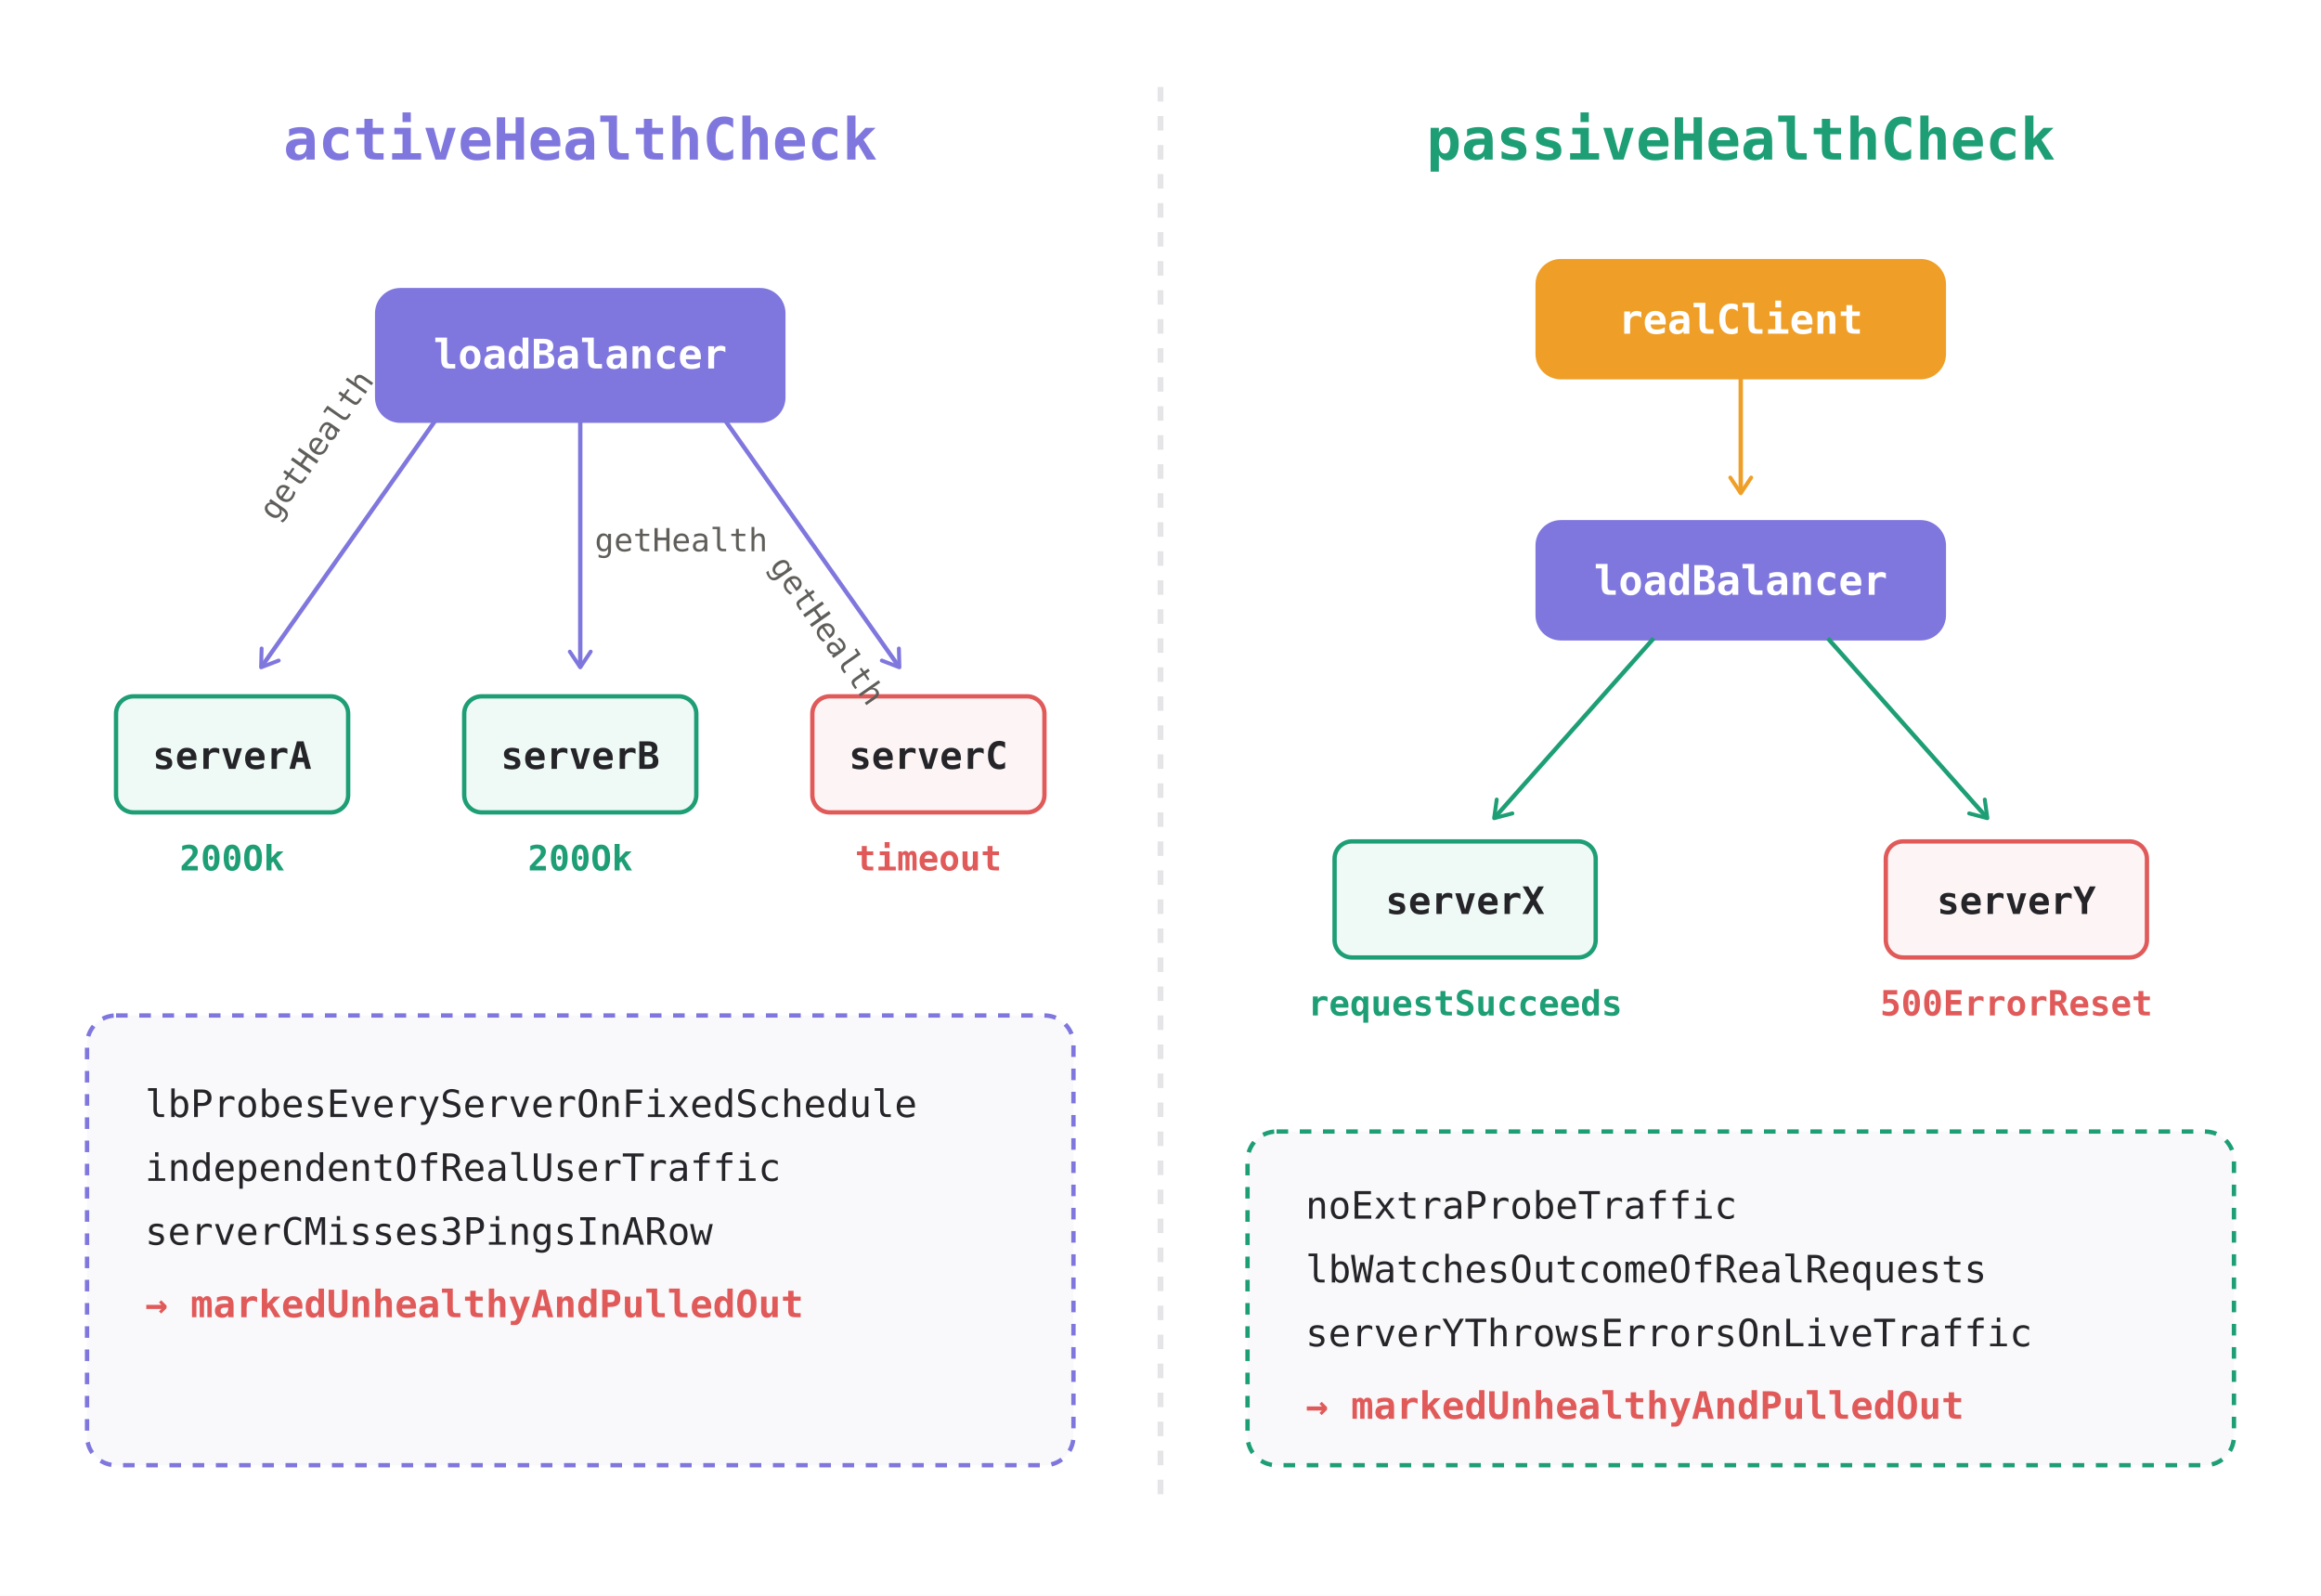
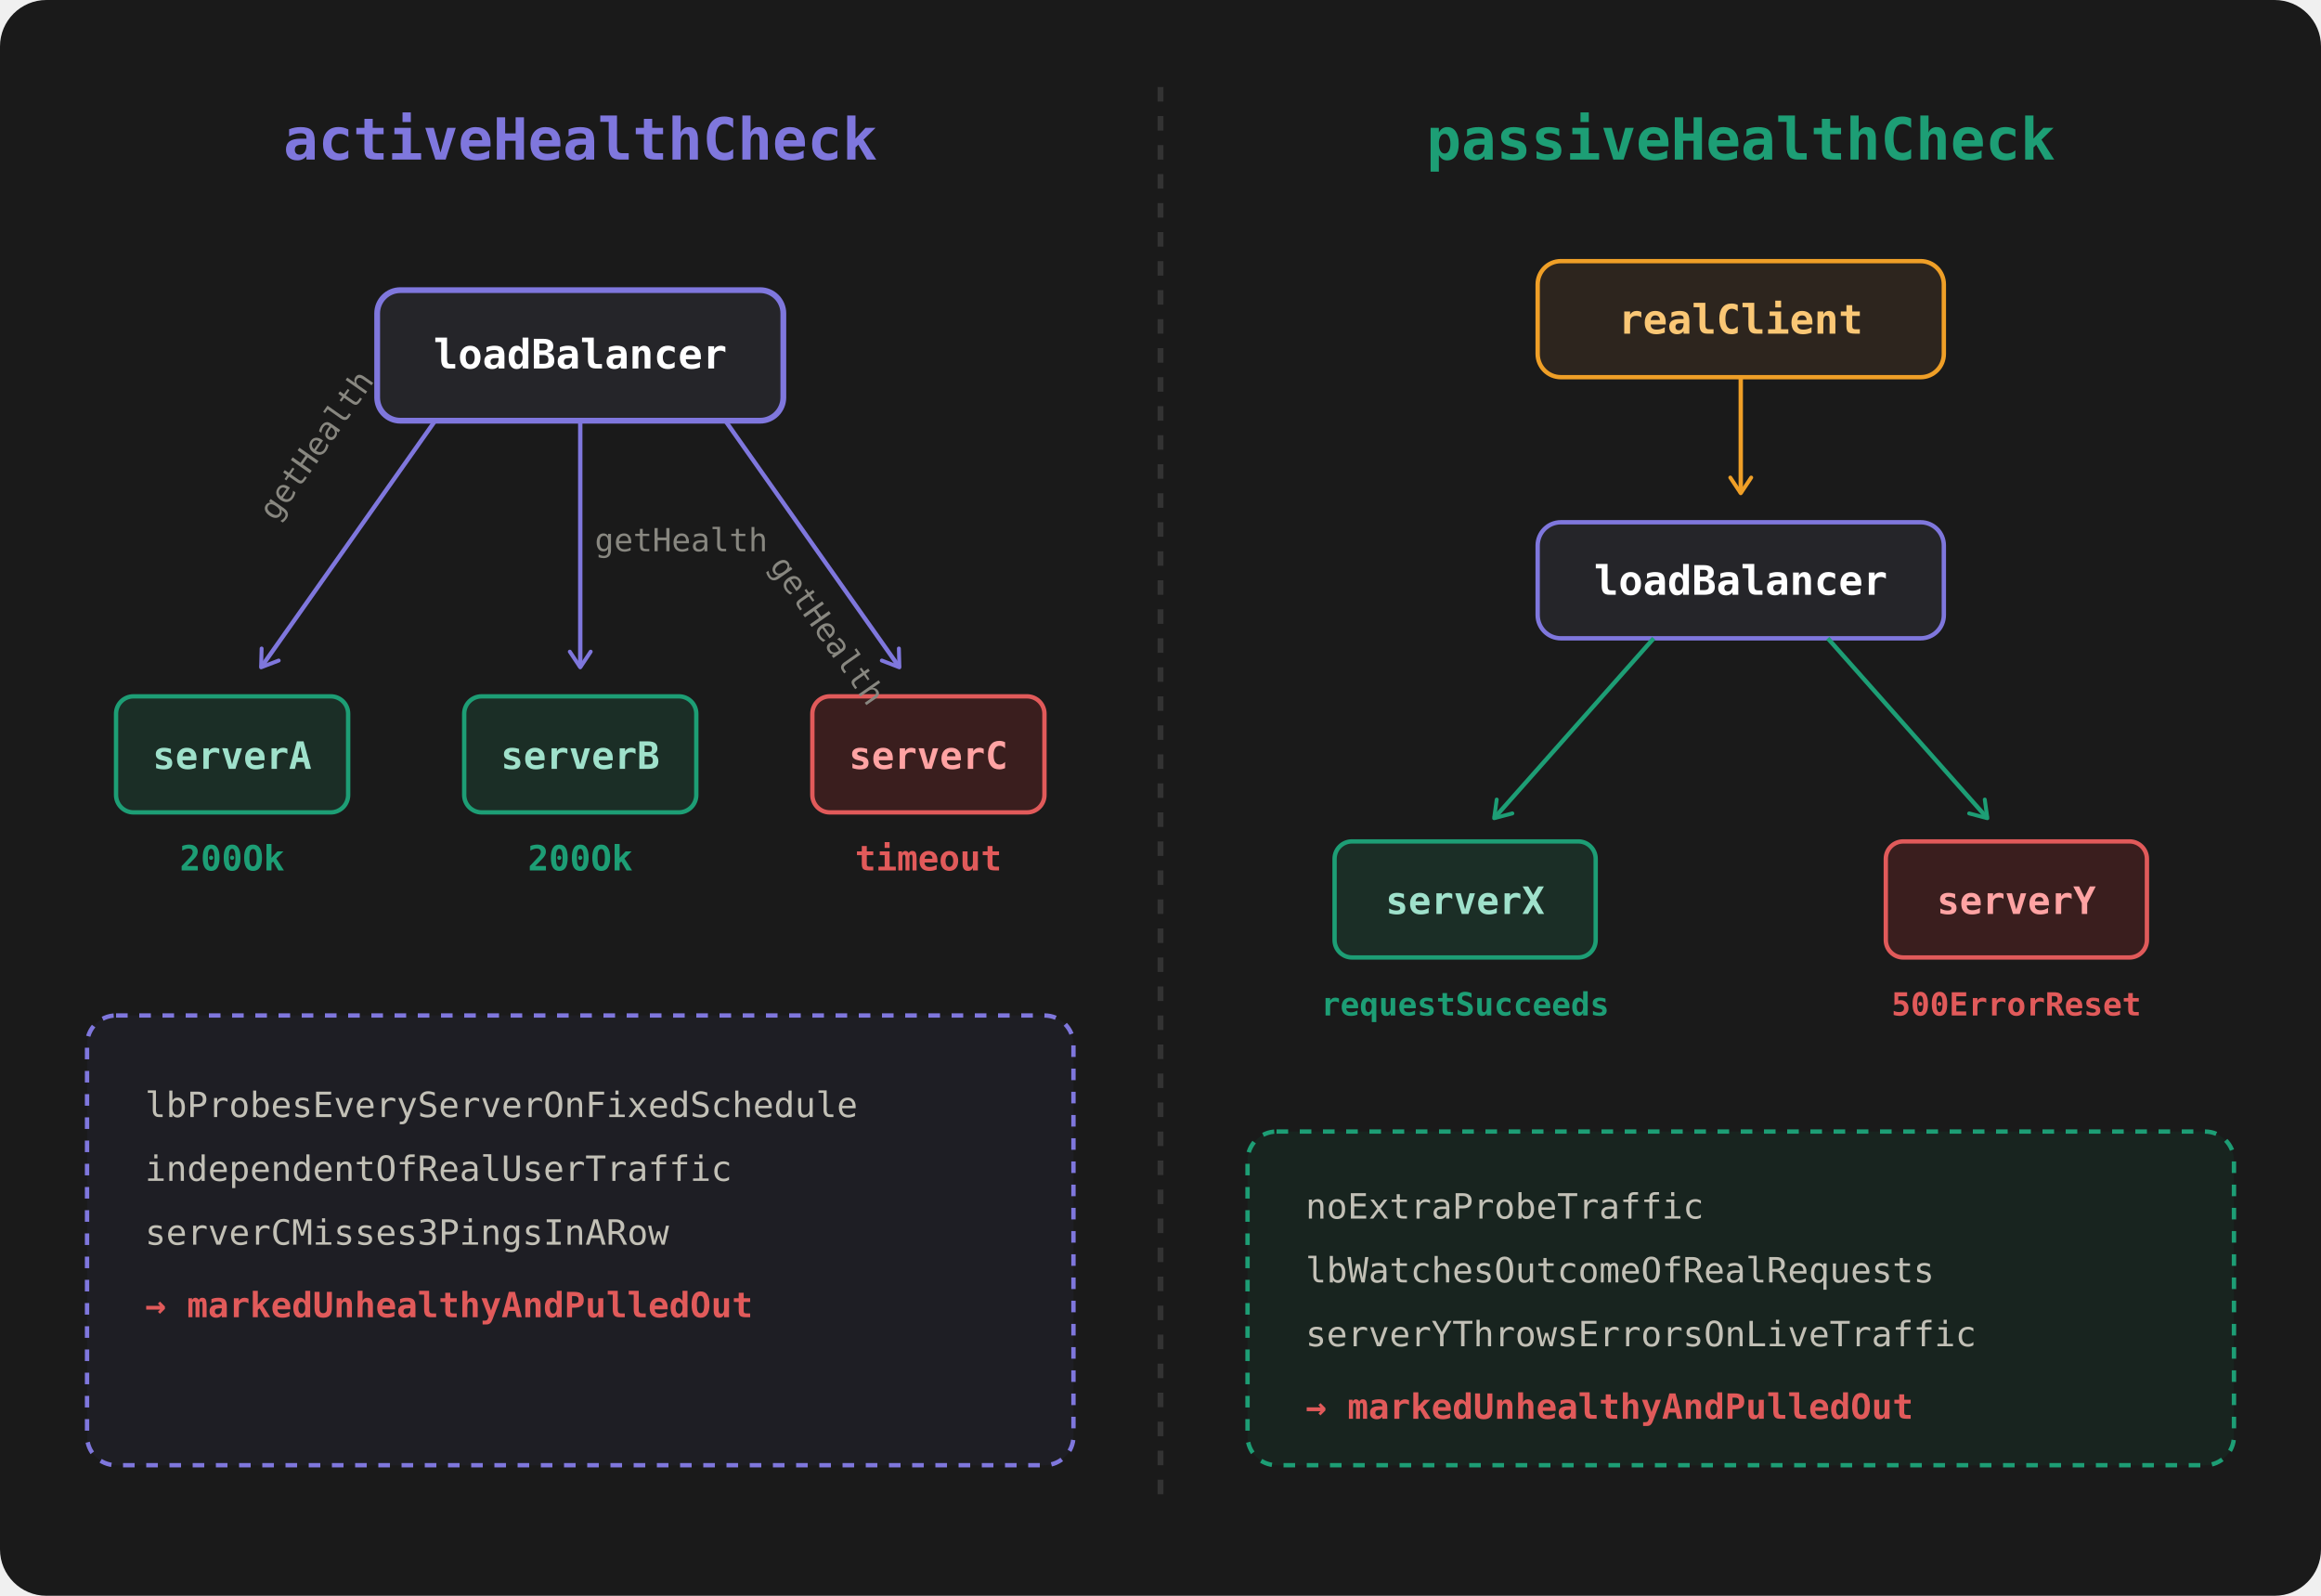
<svg xmlns="http://www.w3.org/2000/svg" width="800" height="550" viewBox="0 0 800 550">
-   <style>
-     .bg-rect { fill: #ffffff; }
-     .text-main { font-family: monospace; font-size: 13px; fill: #252529; }
-     .text-title-accent { font-family: monospace; font-size: 20px; font-weight: bold; fill: #7F77DD; }
-     .text-title-accent-green { font-family: monospace; font-size: 20px; font-weight: bold; fill: #1D9E75; }
-     .text-box-label { font-family: monospace; font-size: 14px; font-weight: bold; fill: #ffffff; }
-     .text-box-label-dark { font-family: monospace; font-size: 14px; font-weight: bold; fill: #252529; }
-     .text-secondary { font-family: monospace; font-size: 11px; fill: #5f5e5a; }
-     .text-green-tag { font-family: monospace; font-size: 12px; font-weight: bold; fill: #1D9E75; }
-     .text-red-tag { font-family: monospace; font-size: 12px; font-weight: bold; fill: #E15A5A; }
-     .box-lb { fill: #7F77DD; stroke: #7F77DD; stroke-width: 1.5; }
-     .box-client { fill: #EF9F27; stroke: #EF9F27; stroke-width: 1.5; }
-     .box-server-green { fill: #effaf6; stroke: #1D9E75; stroke-width: 1.5; }
-     .box-server-red { fill: #fdf5f5; stroke: #E15A5A; stroke-width: 1.5; }
-     .box-explanation { fill: #f9f9fb; stroke: #7F77DD; stroke-width: 1.5; stroke-dasharray: 4 4; }
-     .box-explanation-green { fill: #f9f9fb; stroke: #1D9E75; stroke-width: 1.5; stroke-dasharray: 4 4; }
-     .line-flow { stroke: #7F77DD; stroke-width: 1.5; fill: none; }
-     .line-flow-amber { stroke: #EF9F27; stroke-width: 1.5; fill: none; }
-     .line-flow-green { stroke: #1D9E75; stroke-width: 1.5; fill: none; }
-     .line-divider { stroke: #e5e5e7; stroke-width: 2; stroke-dasharray: 5 5; }
- 
-     @media (prefers-color-scheme: dark) {
-       .bg-rect { fill: #1a1a1a; }
-       .text-main { fill: #c2c0b6; }
-       .text-box-label-dark { fill: #ffffff; }
-       .text-secondary { fill: #888780; }
-       .box-server-green { fill: #1b2e26; }
-       .box-server-red { fill: #3a1e1e; }
-       .box-explanation { fill: #1e1e24; }
-       .box-explanation-green { fill: #18241f; }
-       .line-divider { stroke: #333333; }
-     }
-   </style>
-   <rect width="800" height="550" class="bg-rect" />
+   <rect width="800" height="550" rx="16" fill="#1a1a1a" />
  <defs>
    <marker id="arrow-purple" viewBox="0 0 10 10" refX="8" refY="5" markerWidth="6" markerHeight="6" orient="auto-start-reverse">
      <path d="M2 1L8 5L2 9" fill="none" stroke="#7F77DD" stroke-width="1.5" stroke-linecap="round" stroke-linejoin="round" />
    </marker>
    <marker id="arrow-amber" viewBox="0 0 10 10" refX="8" refY="5" markerWidth="6" markerHeight="6" orient="auto-start-reverse">
      <path d="M2 1L8 5L2 9" fill="none" stroke="#EF9F27" stroke-width="1.5" stroke-linecap="round" stroke-linejoin="round" />
    </marker>
    <marker id="arrow-green" viewBox="0 0 10 10" refX="8" refY="5" markerWidth="6" markerHeight="6" orient="auto-start-reverse">
      <path d="M2 1L8 5L2 9" fill="none" stroke="#1D9E75" stroke-width="1.5" stroke-linecap="round" stroke-linejoin="round" />
    </marker>
  </defs>
-   <line x1="400" y1="30" x2="400" y2="520" class="line-divider" />
-   <text x="200" y="55" text-anchor="middle" class="text-title-accent">activeHealthCheck</text>
-   <rect x="130" y="100" width="140" height="45" rx="8" class="box-lb" />
-   <text x="200" y="127" text-anchor="middle" class="text-box-label">loadBalancer</text>
-   <rect x="40" y="240" width="80" height="40" rx="6" class="box-server-green" />
-   <text x="80" y="265" text-anchor="middle" class="text-main" font-weight="bold">serverA</text>
-   <text x="80" y="300" text-anchor="middle" class="text-green-tag">200Ok</text>
-   <rect x="160" y="240" width="80" height="40" rx="6" class="box-server-green" />
-   <text x="200" y="265" text-anchor="middle" class="text-main" font-weight="bold">serverB</text>
-   <text x="200" y="300" text-anchor="middle" class="text-green-tag">200Ok</text>
-   <rect x="280" y="240" width="80" height="40" rx="6" class="box-server-red" />
-   <text x="320" y="265" text-anchor="middle" class="text-main" font-weight="bold">serverC</text>
-   <text x="320" y="300" text-anchor="middle" class="text-red-tag">timeout</text>
-   <path d="M150 145 L90 230" fill="none" class="line-flow" marker-end="url(#arrow-purple)" />
-   <text x="95" y="180" class="text-secondary" transform="rotate(-55, 95, 180)">getHealth</text>
-   <path d="M200 145 L200 230" fill="none" class="line-flow" marker-end="url(#arrow-purple)" />
-   <text x="205" y="190" class="text-secondary">getHealth</text>
-   <path d="M250 145 L310 230" fill="none" class="line-flow" marker-end="url(#arrow-purple)" />
-   <text x="265" y="195" class="text-secondary" transform="rotate(55, 265, 195)">getHealth</text>
-   <rect x="30" y="350" width="340" height="155" rx="10" class="box-explanation" />
-   <text x="50" y="385" class="text-main">
+   <line x1="400" y1="30" x2="400" y2="520" stroke="#333333" stroke-width="2" stroke-dasharray="5 5" />
+   <text x="200" y="55" text-anchor="middle" font-family="monospace" font-size="20" font-weight="bold" fill="#7F77DD">activeHealthCheck</text>
+   <rect x="130" y="100" width="140" height="45" rx="8" fill="#252529" stroke="#7F77DD" stroke-width="2" />
+   <text x="200" y="127" text-anchor="middle" font-family="monospace" font-size="14" font-weight="bold" fill="#ffffff">loadBalancer</text>
+   <rect x="40" y="240" width="80" height="40" rx="6" fill="#1b2e26" stroke="#1D9E75" stroke-width="1.5" />
+   <text x="80" y="265" text-anchor="middle" font-family="monospace" font-size="13" font-weight="bold" fill="#9FE1CB">serverA</text>
+   <text x="80" y="300" text-anchor="middle" font-family="monospace" font-size="12" font-weight="bold" fill="#1D9E75">200Ok</text>
+   <rect x="160" y="240" width="80" height="40" rx="6" fill="#1b2e26" stroke="#1D9E75" stroke-width="1.5" />
+   <text x="200" y="265" text-anchor="middle" font-family="monospace" font-size="13" font-weight="bold" fill="#9FE1CB">serverB</text>
+   <text x="200" y="300" text-anchor="middle" font-family="monospace" font-size="12" font-weight="bold" fill="#1D9E75">200Ok</text>
+   <rect x="280" y="240" width="80" height="40" rx="6" fill="#3a1e1e" stroke="#E15A5A" stroke-width="1.5" />
+   <text x="320" y="265" text-anchor="middle" font-family="monospace" font-size="13" font-weight="bold" fill="#FFA3A3">serverC</text>
+   <text x="320" y="300" text-anchor="middle" font-family="monospace" font-size="12" font-weight="bold" fill="#E15A5A">timeout</text>
+   <path d="M150 145 L90 230" fill="none" stroke="#7F77DD" stroke-width="1.5" marker-end="url(#arrow-purple)" />
+   <text x="95" y="180" font-family="monospace" font-size="11" fill="#888780" transform="rotate(-55, 95, 180)">getHealth</text>
+   <path d="M200 145 L200 230" fill="none" stroke="#7F77DD" stroke-width="1.5" marker-end="url(#arrow-purple)" />
+   <text x="205" y="190" font-family="monospace" font-size="11" fill="#888780">getHealth</text>
+   <path d="M250 145 L310 230" fill="none" stroke="#7F77DD" stroke-width="1.5" marker-end="url(#arrow-purple)" />
+   <text x="265" y="195" font-family="monospace" font-size="11" fill="#888780" transform="rotate(55, 265, 195)">getHealth</text>
+   <rect x="30" y="350" width="340" height="155" rx="10" fill="#1e1e24" stroke="#7F77DD" stroke-width="1.5" stroke-dasharray="4 4" />
+   <text x="50" y="385" font-family="monospace" font-size="12" fill="#c2c0b6">
    <tspan x="50" dy="0">lbProbesEveryServerOnFixedSchedule</tspan>
    <tspan x="50" dy="22">independentOfRealUserTraffic</tspan>
    <tspan x="50" dy="22">serverCMisses3PingsInARow</tspan>
    <tspan x="50" dy="25" fill="#E15A5A" font-weight="bold">→ markedUnhealthyAndPulledOut</tspan>
  </text>
-   <text x="600" y="55" text-anchor="middle" class="text-title-accent-green">passiveHealthCheck</text>
-   <rect x="530" y="90" width="140" height="40" rx="8" class="box-client" />
-   <text x="600" y="115" text-anchor="middle" class="text-box-label">realClient</text>
-   <rect x="530" y="180" width="140" height="40" rx="8" class="box-lb" />
-   <text x="600" y="205" text-anchor="middle" class="text-box-label">loadBalancer</text>
-   <path d="M600 130 L600 170" fill="none" class="line-flow-amber" marker-end="url(#arrow-amber)" />
-   <rect x="460" y="290" width="90" height="40" rx="6" class="box-server-green" />
-   <text x="505" y="315" text-anchor="middle" class="text-main" font-weight="bold">serverX</text>
-   <text x="505" y="350" text-anchor="middle" class="text-green-tag">requestSucceeds</text>
-   <rect x="650" y="290" width="90" height="40" rx="6" class="box-server-red" />
-   <text x="695" y="315" text-anchor="middle" class="text-main" font-weight="bold">serverY</text>
-   <text x="695" y="350" text-anchor="middle" class="text-red-tag">500ErrorReset</text>
-   <path d="M570 220 L515 282" fill="none" class="line-flow-green" marker-end="url(#arrow-green)" />
-   <path d="M630 220 L685 282" fill="none" class="line-flow-green" marker-end="url(#arrow-green)" />
-   <rect x="430" y="390" width="340" height="115" rx="10" class="box-explanation-green" />
-   <text x="450" y="420" class="text-main">
+   <text x="600" y="55" text-anchor="middle" font-family="monospace" font-size="20" font-weight="bold" fill="#1D9E75">passiveHealthCheck</text>
+   <rect x="530" y="90" width="140" height="40" rx="8" fill="#2d251e" stroke="#EF9F27" stroke-width="1.5" />
+   <text x="600" y="115" text-anchor="middle" font-family="monospace" font-size="14" font-weight="bold" fill="#FAC775">realClient</text>
+   <rect x="530" y="180" width="140" height="40" rx="8" fill="#252529" stroke="#7F77DD" stroke-width="1.5" />
+   <text x="600" y="205" text-anchor="middle" font-family="monospace" font-size="14" font-weight="bold" fill="#ffffff">loadBalancer</text>
+   <path d="M600 130 L600 170" fill="none" stroke="#EF9F27" stroke-width="1.5" marker-end="url(#arrow-amber)" />
+   <rect x="460" y="290" width="90" height="40" rx="6" fill="#1b2e26" stroke="#1D9E75" stroke-width="1.5" />
+   <text x="505" y="315" text-anchor="middle" font-family="monospace" font-size="13" font-weight="bold" fill="#9FE1CB">serverX</text>
+   <text x="505" y="350" text-anchor="middle" font-family="monospace" font-size="11" font-weight="bold" fill="#1D9E75">requestSucceeds</text>
+   <rect x="650" y="290" width="90" height="40" rx="6" fill="#3a1e1e" stroke="#E15A5A" stroke-width="1.5" />
+   <text x="695" y="315" text-anchor="middle" font-family="monospace" font-size="13" font-weight="bold" fill="#FFA3A3">serverY</text>
+   <text x="695" y="350" text-anchor="middle" font-family="monospace" font-size="11" font-weight="bold" fill="#E15A5A">500ErrorReset</text>
+   <path d="M570 220 L515 282" fill="none" stroke="#1D9E75" stroke-width="1.5" marker-end="url(#arrow-green)" />
+   <path d="M630 220 L685 282" fill="none" stroke="#1D9E75" stroke-width="1.5" marker-end="url(#arrow-green)" />
+   <rect x="430" y="390" width="340" height="115" rx="10" fill="#18241f" stroke="#1D9E75" stroke-width="1.5" stroke-dasharray="4 4" />
+   <text x="450" y="420" font-family="monospace" font-size="12" fill="#c2c0b6">
    <tspan x="450" dy="0">noExtraProbeTraffic</tspan>
    <tspan x="450" dy="22">lbWatchesOutcomeOfRealRequests</tspan>
    <tspan x="450" dy="22">serverYThrowsErrorsOnLiveTraffic</tspan>
    <tspan x="450" dy="25" fill="#E15A5A" font-weight="bold">→ markedUnhealthyAndPulledOut</tspan>
  </text>
</svg>
